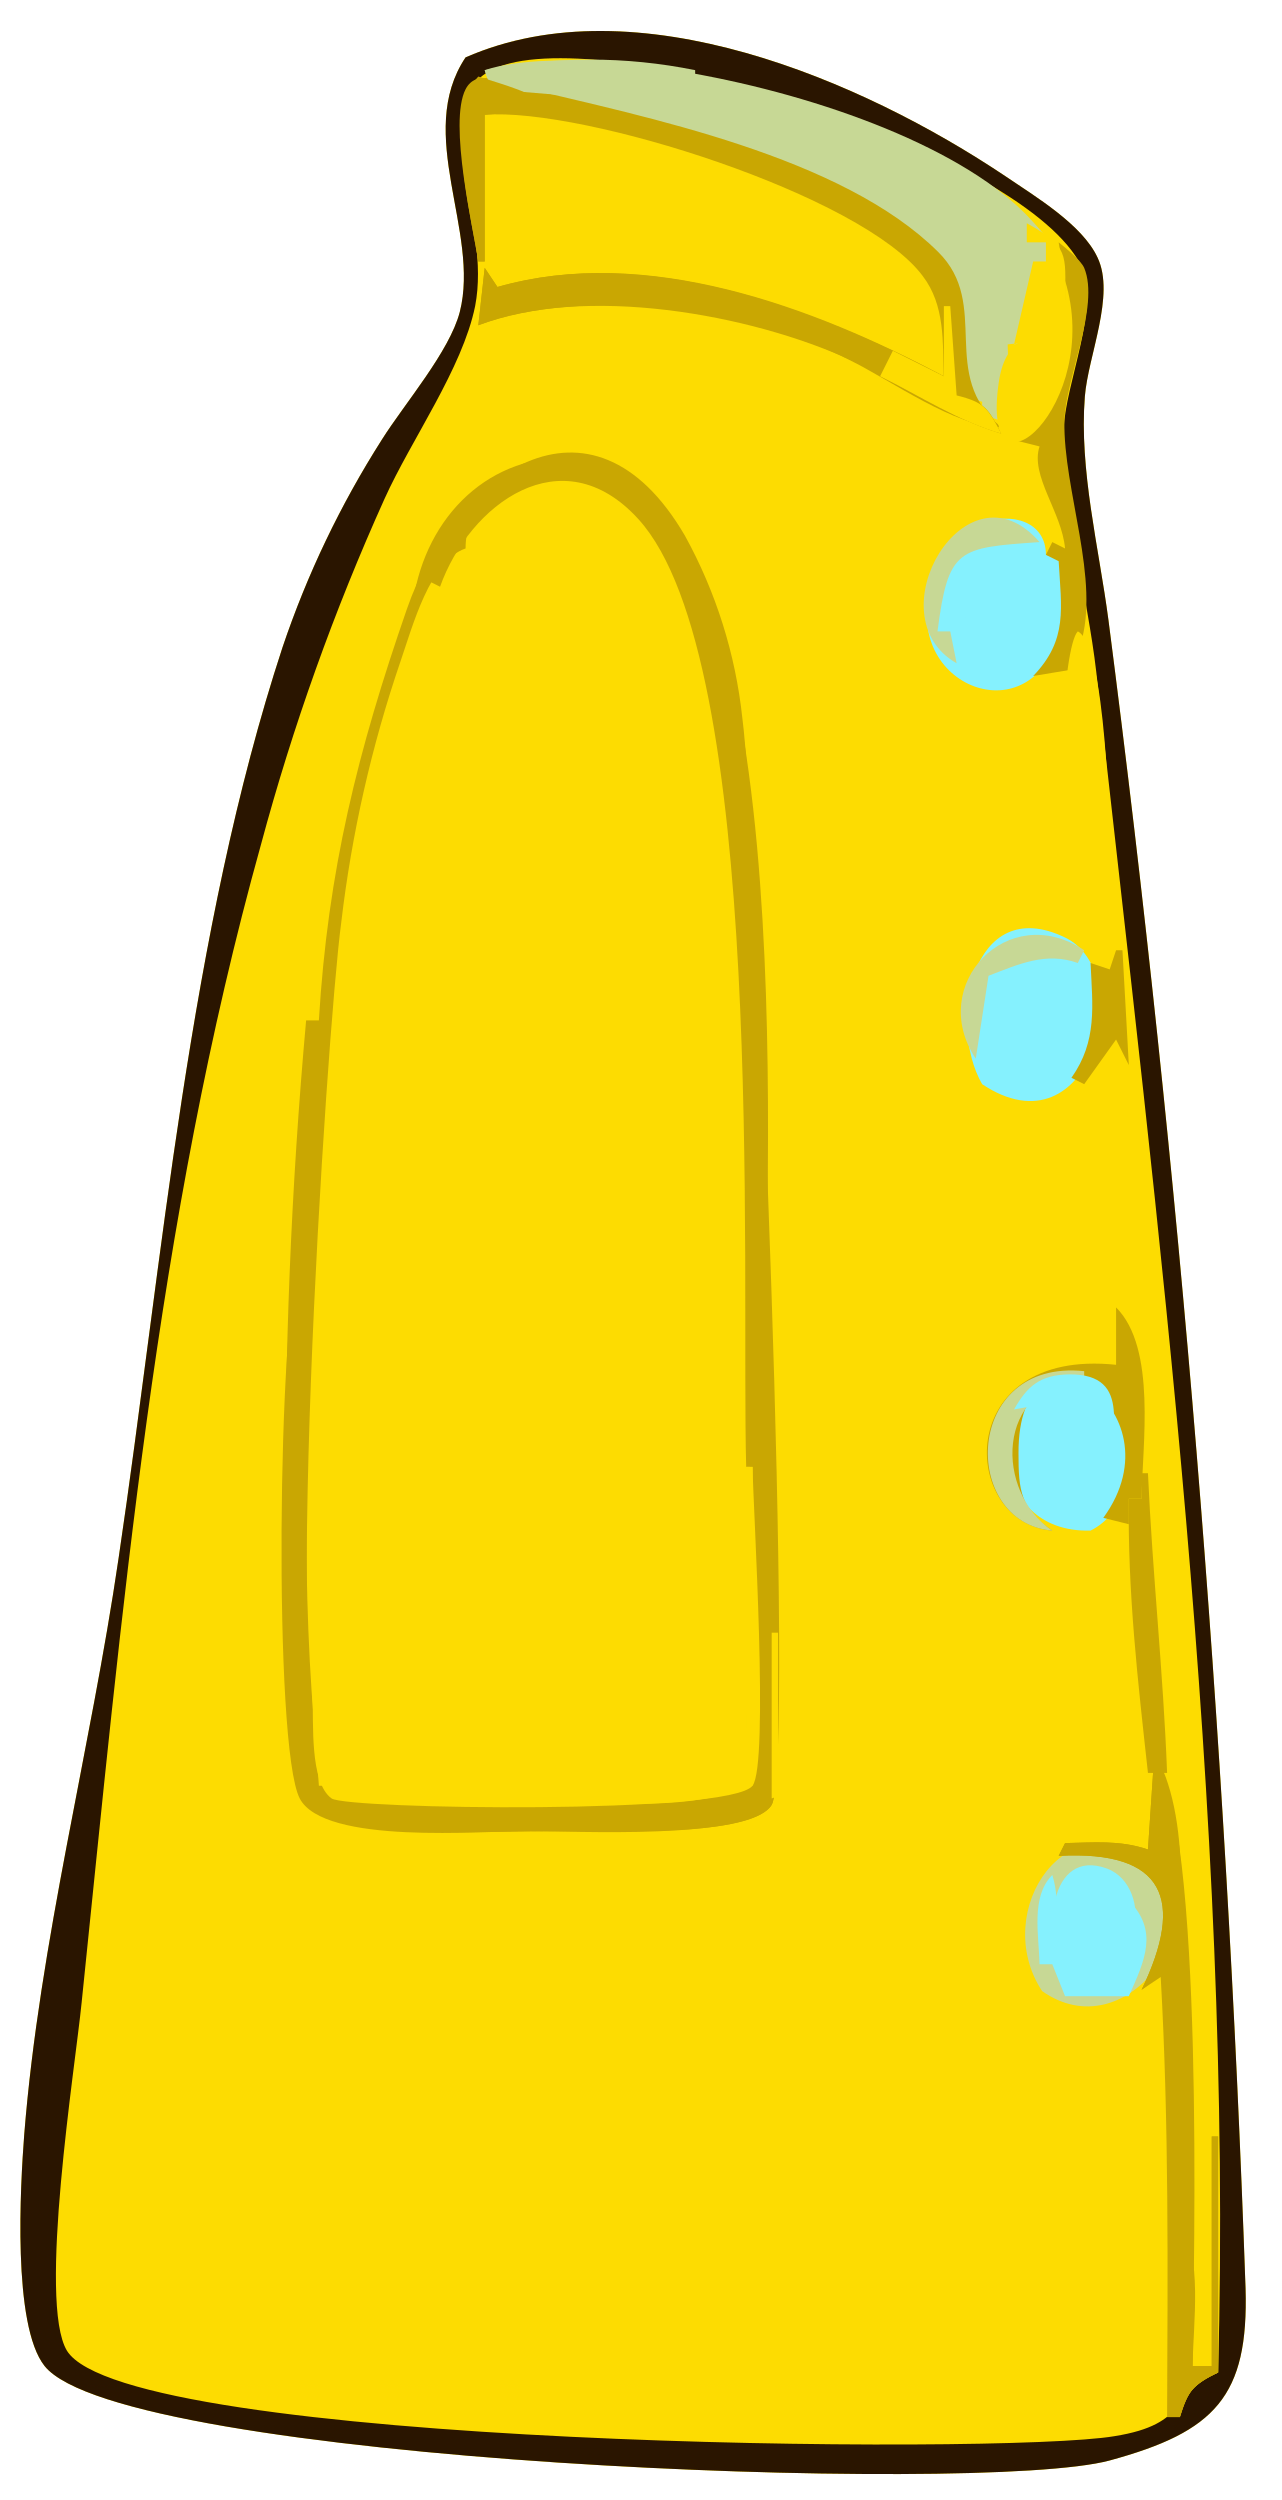
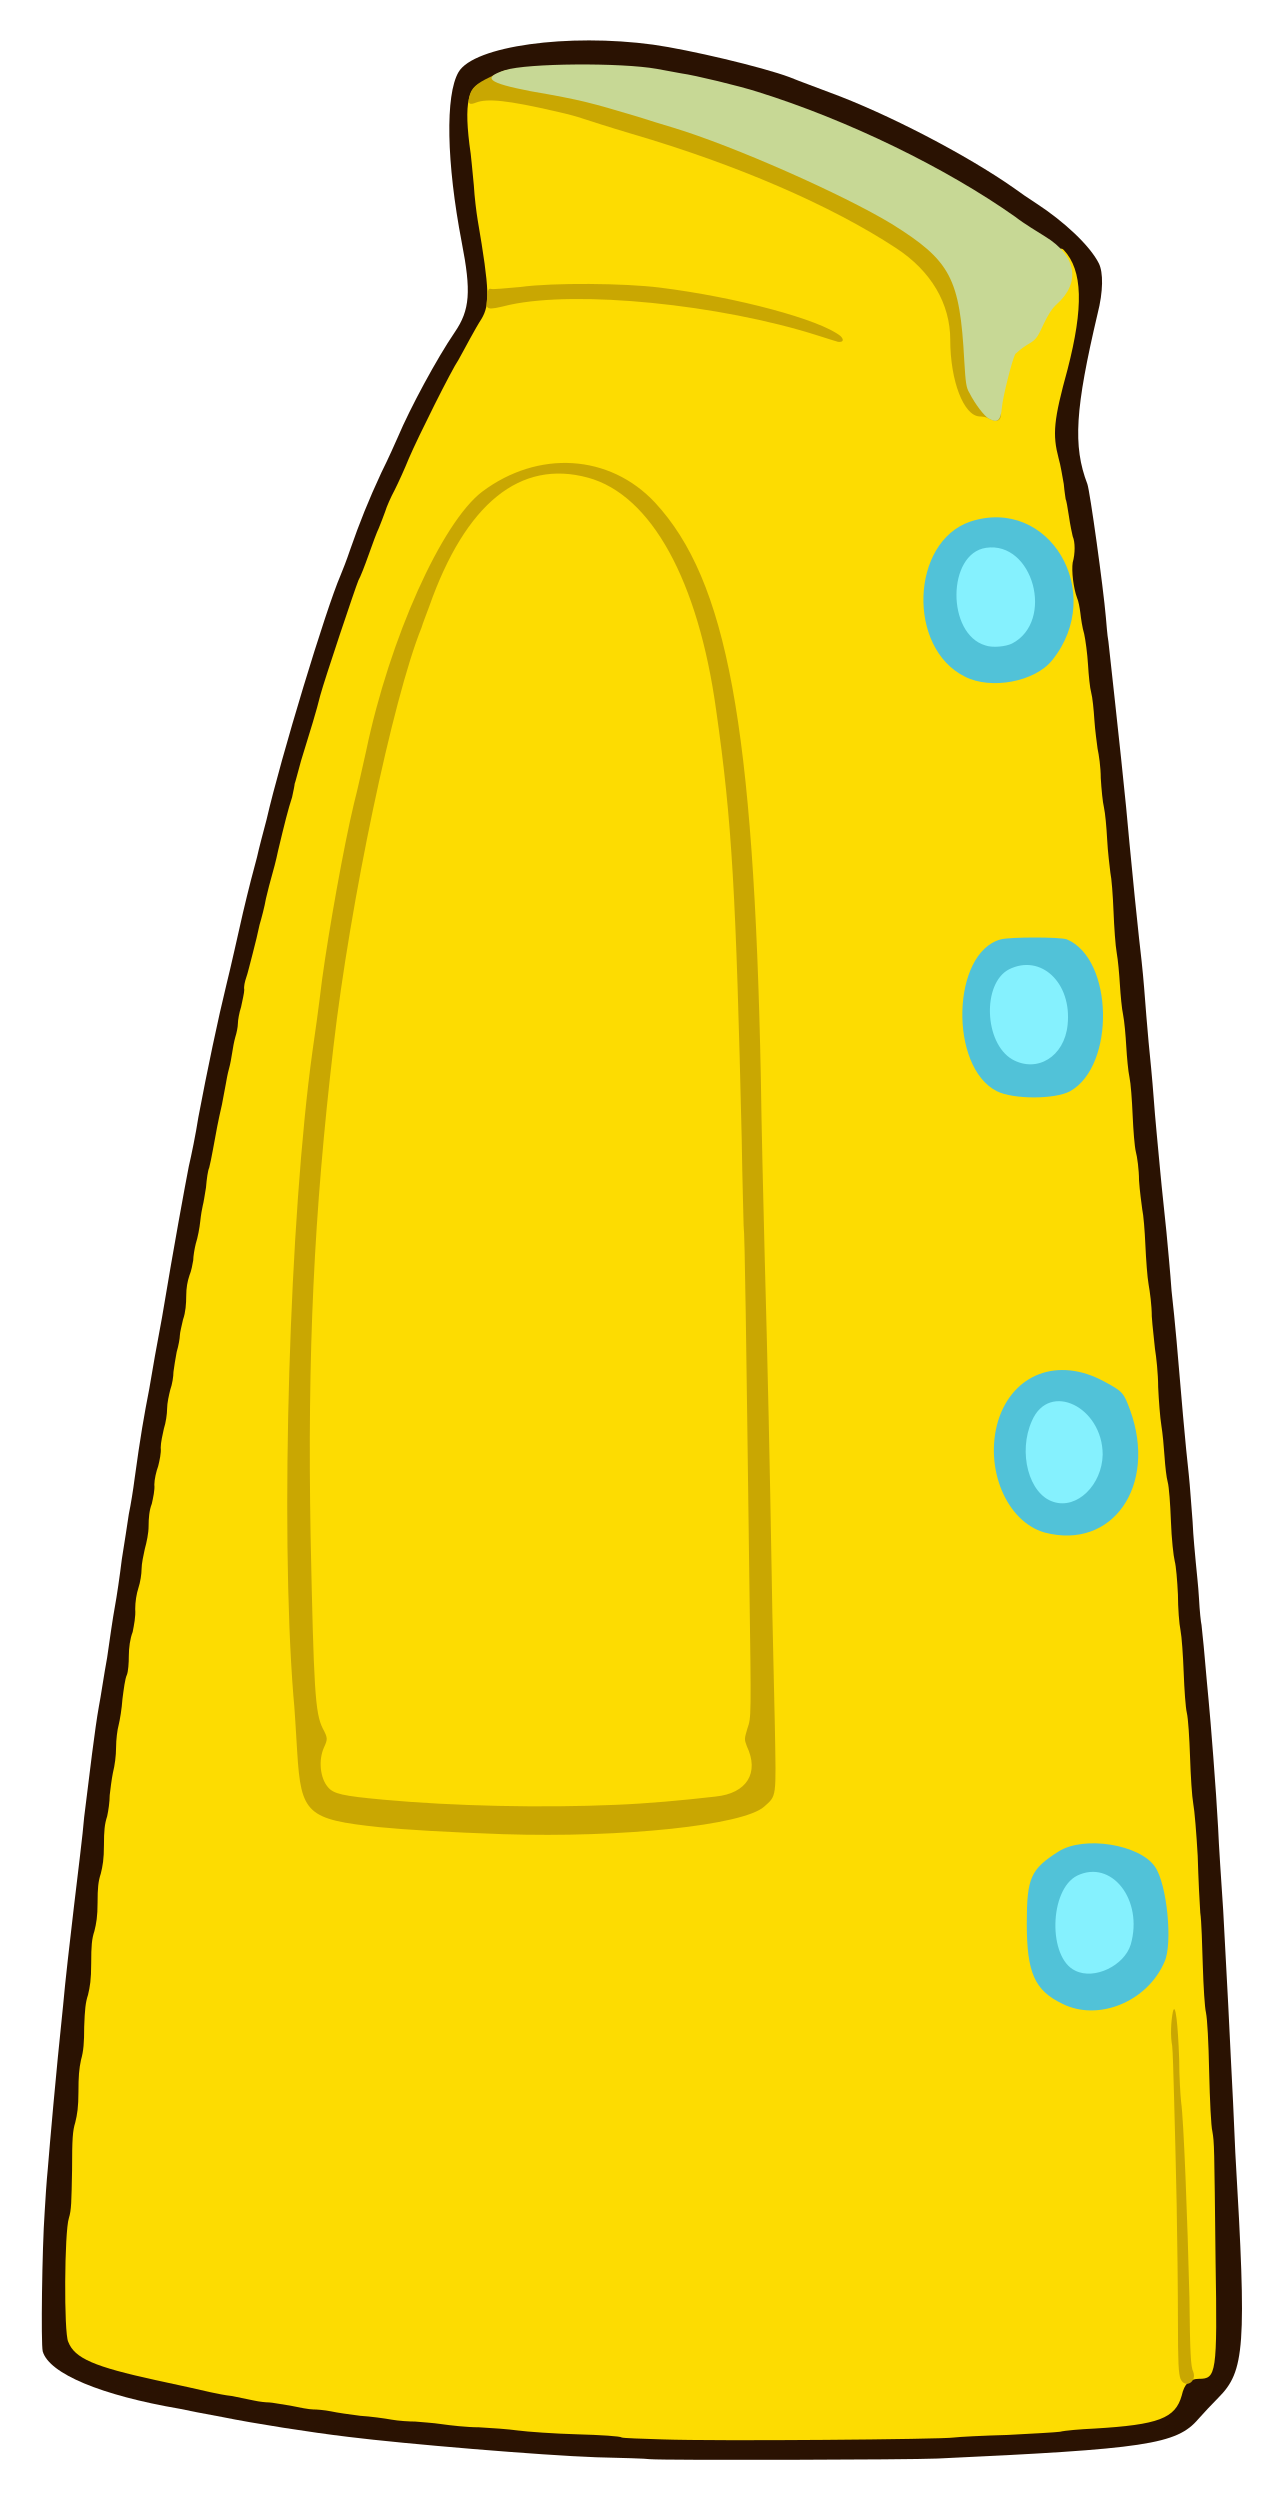
<svg xmlns="http://www.w3.org/2000/svg" viewBox="0 0 201 392" width="201" height="392">
-   <path fill="#fddc01" d="M73 9c26.7-11.7 62.2 3.6 84.6 18.6 4.7 3.2 12.1 7.6 14.5 12.8 2.8 5.9-1.5 15.4-2 21.8-.9 11.5 2.2 23.6 3.7 35a2795 2795 0 0 1 21.5 261.6c.5 17-4.8 22.5-21.3 27-20.3 5.5-154.9.3-167-14.8-5.1-6.4-3.8-28.4-3.2-36.3 2.4-30.2 10.4-60.3 14.8-90.4 6.9-46.5 11-98 25.7-142.8q5.8-17.2 15.6-32.6c3.6-5.7 10.6-13.8 12.2-20C75.3 36.3 65 21 73 9" />
-   <path fill="#2a1500" d="M73 9c26.7-11.7 62.2 3.6 84.6 18.6 4.7 3.2 12.1 7.6 14.5 12.8 2.8 5.9-1.5 15.4-2 21.8-.9 11.5 2.2 23.6 3.7 35a2795 2795 0 0 1 21.5 261.6c.5 17-4.8 22.5-21.3 27-20.3 5.5-154.9.3-167-14.8-5.1-6.4-3.8-28.4-3.2-36.3 2.4-30.2 10.4-60.3 14.8-90.4 6.9-46.5 11-98 25.7-142.8q5.8-17.2 15.6-32.6c3.6-5.7 10.6-13.8 12.2-20C75.3 36.3 65 21 73 9m118 363c2.4-87.7-9.4-179.5-19.1-266.6-1.4-12.2-5.3-26.1-5.1-38.2.2-6.8 5.8-19.4 2.8-25.4C160.8 23.9 97.8 4.3 79 10.2c-8.5 2.7-6.4 10.2-5.7 17.5.6 6.7 2.5 13.6 1.2 20.3-2 9.8-10 20.9-14.2 30.2q-11.9 26.4-19.4 54.3C24.4 191.7 19.1 253.2 12.8 314c-1 10.1-6.9 47-2.3 54.6C19.9 383.7 157 385 174.7 382c12-1.9 8.8-6.8 16.3-10" />
-   <path fill="#fddc01" d="M176 149c7.1 74 15.8 148.5 15 223-3.9 1.7-4.8 3-6 7h-2c.1-23 .3-46-1-69-26.8 18.6-29.5-29.2-2-20 .6-17.1-3.3-33.9-3-51-31.8 6.7-27.6-27.5-4-25 .2-7.2.2-36.6-3.5-41.5-4-5.2-17 7.2-18.5-11.3-1.2-15.2 19-19.3 19-10.2l4 1z" />
-   <path fill="#c9a702" d="M50 160c1.4-23.5 6.1-42.3 13.8-64.5C71 74.6 92.6 58.6 107.4 84a76 76 0 0 1 9 28.6c2.3 17.2 8.3 164.2 4.6 170.4-2.8 4.7-22.1 4.1-27 4.1-52.6.1-49.2 5.2-49.2-48.2A798 798 0 0 1 48 160zm23-74c-5.6 1.9-8.3 12.2-10.2 17.7a198 198 0 0 0-9.3 41c-2.3 17.2-9.7 128.9-2 136.8 2.9 3 54.9 2.3 61 1.1 6.9-1.3 5.9-5.7 5.9-11.6 0-36.6 4.8-168.7-19.1-191.6-7.4-7-26.3-6.3-26.3 6.6" />
-   <path fill="#fddc01" d="m177 167-2-4c-3 3 4.3 62.5 4 72h-2v4c-3.9.8-12.3 2.6-16 1-12-5.2-7.1-28 12-26 .2-7.2.2-36.6-3.5-41.5-4-5.2-17 7.2-18.5-11.3-1.2-15.2 19-19.3 19-10.2l4 1 2-3z" />
-   <path fill="#c7d895" d="m157 66-3-1v-2l-3-1c-.1-5.1.9-13.9-1.6-18.5C141.4 29.1 93 15.7 77 14l-1-3c20.5-6.8 92 10.1 91 36-4.8 2.4-1.6 6.4-9 7q.3 6-1 12" />
-   <path fill="#c9a702" d="M118 194h1c.8 9.9 4.4 85 2 89-3.4 5.6-31.5 4.1-38 4.1-7.4 0-32.2 2.2-36-5.1-4.2-8.1-3.4-75.9 0-85h1c.4 25.7-1 52.5 1.7 77.9.1 1.2.7 5.7 2.3 6.1 7.9 2.2 18.5 1.2 26.8 1.2 11-.2 28.6 2.6 38.2-2.2z" />
-   <path fill="#fddc01" d="M49 266h1v5q33.5 2.4 67 0v-41h1c.1 6.7 2.6 46.6 0 50-3.5 4.6-63.6 3.7-66 2-3.5-2.5-2.8-12.1-3-16" />
-   <path fill="#c9a702" d="M157 67c-7.3 0-17.3-7.4-23.9-10.6-15.7-8-41.4-11.6-58.1-5.4l1-9 2 3c23.3-6.7 49.6 3.1 70 14-.2-5.4.2-11.1-3.3-15.7C135.3 30.6 91.5 16.8 76 18v23h-1c-.8-5.2-4.7-21.7-2-27 1.7-3.3 5.7-1.1 8.5-.4 20 4.8 50.5 10.9 65.6 25.9 8.4 8.3-.1 19.3 9.9 27.5" />
-   <path fill="#85f1fe" d="m164 87 3 1c2.1 26.6-19.5 23.5-21.5 10.6-2.8-18.1 18.5-22 18.5-11.6" />
-   <path fill="#c7d895" d="M163.4 312.2c-8.3-12.6 4.3-31.1 17.6-19.3 9.7 8.5-4.4 28.6-17.6 19.3" />
-   <path fill="#85f1fe" d="M154 170c-5.5-9.5-1.7-30.1 13-23 11.6 5.6 4.1 34.4-13 23m17 70c-16.6.4-15.9-21.6-6.8-24.1 14.4-4.1 17.4 18.8 6.8 24.1" />
-   <path fill="#c9a702" d="m76 42 2 3c23.3-6.7 49.5 3.3 70 14V48h1l1 14c4.5 1.1 5 2.1 7 6-8.4-2.5-15.6-7.9-23.5-11.5C117.6 49.2 91.7 44.6 75 51zM65 93c2.5-13.2 13-22.6 26.5-21.1C125.9 75.5 120.1 184 120 210h-1l-1 20h-1c-.8-30.7 3.2-126.5-16.9-148.6C88.1 68.2 73.6 79.1 69 92l-2-1zm114 219c6.8-14.1 3.7-21.9-13-21l1-2c4.5-.1 8.6-.5 13 1l1-15c7.9 11.8 6.2 78.8 6 96h3v-36h1v37c-4 2-4.7 2.8-6 7h-2c.1-23 .3-46-1-69z" />
-   <path fill="#fddc01" d="M51 275v5h-1l-1-14h1v5q33.5 2.4 67 0v-41h1v50h-1v-5a235 235 0 0 1-66 0" />
-   <path fill="#c9a702" d="M165 240c-14.5-1.2-15.7-28.7 10-26v-9c6.4 6.4 4.1 21.6 4 30h-2v4l-4-1c12.6-17.3-13.4-33.5-13.3-10.1 0 5.8.3 8.7 5.3 12.1" />
-   <path fill="#85f1fe" d="M158 167c-3.8-5.7-3.8-21.6 7.1-15.7 7.4 4 2.8 16.8-7.1 15.7m15 57c1 4.9-1.9 16.8-9.2 11.7-8.3-5.9-.8-26.1 9.2-11.7m-6 85c-3.6-5.4-2.6-19.4 6.6-16 7.4 2.8 5.9 18.4-6.6 16" />
-   <path fill="#c9a702" d="M159 69c9.5-1.8 8.4-23.3 7-31 1.1.9 3.4 2.7 4 4 2.5 6-3 17.6-3.1 24-.2 10.9 5.7 25 2.5 35.1-.3 1-.8 3.1-1.4 3.9l-6 1c5.5-5.7 4.4-10.7 4-18l-2-1 1-2 2 1c-.5-5.7-5.5-11.4-4-16z" />
-   <path fill="#85f1fe" d="M152 86c9.3-1 15.7 9.4 8 15-8.4 6.1-12.2-8.8-8-15" />
-   <path fill="#fddc01" d="M174 136c-2.4-5.4-3.5-2.4-6-5-2.7-2.8-1.4-29.6 1-32 4.4 2.2 5.1 30.9 5 37" />
-   <path fill="#c7d895" d="M146 26c10.2 3.6 21.4 9.4 21 21-4.4 2.2-1.8 6.4-8 7 5.5-26.8-10.3-11.8-13-28" />
-   <path fill="#fddc01" d="M167 44c6 19.4-13.4 36.6-10.4 16 1.2-8.4 6.3-5.8 8.4-13h2z" />
-   <path fill="#c9a702" d="M183 278h-3c-1.6-14.5-3.2-28.4-3-43h2v-4h1c.7 15.7 2.4 31.2 3 47" />
-   <path fill="#85f1fe" d="M177 298c4.7 4.8 2.5 9.4 0 15h-10l-2-5h-2c-.1-4.6-1.4-10.6 2-14 1.5 4.6-.1 9.8 2 14 10.1.2 9.1-.1 10-10" />
-   <path fill="#c9a702" d="M179 312c6.8-14.1 3.7-21.9-13-21l1-2c4.5-.1 8.6-.5 13 1l1-15c5.3 7.9 6.3 31.5-2 37m6 36c3.6 6.3 2.1 15.9 2 23h3v-36h1v37c-4 2-4.6 2.7-6 7-2.8-8.3-.4-22.1 0-31" />
-   <path fill="#fddc01" d="M122 278c5-5 10-10.1 14-16l2 3c-1.6 2.6-2.8 6-6 6a18 18 0 0 1-11 11v-26h1z" />
-   <path fill="#c7d895" d="M76 11a83 83 0 0 1 33 0v1H90l-1 3-12-1z" />
-   <path fill="#fddc01" d="M157 68c-6.8-2-12.7-5.9-19-9l2-4 8 4V48h1l1 14c4.4 1.1 4.9 2 7 6" />
-   <path fill="#c9a702" d="m87 17-11 1v23h-1c-1-6.6-5.4-23.6 0-29 4.4 1.4 8.2 2.4 12 5" />
-   <path fill="#fddc01" d="M161 35c6.6 3.7 6.1 4.7 6 12-4.5 2.3-1.7 5.4-8 7l3-13h2v-3h-3z" />
-   <path fill="#c7d895" d="M165 240c-14.4-1.2-14-27 5-25v1c-14.2 1.3-13.9 18.1-5 24" />
-   <path fill="#85f1fe" d="M149 87c6 6-3.3 12.8 10 14v4l-9-1-1-5h-2c-.3-8.6-.3-8.6 2-12m16 83c-22.2.4-9.4-18-9-18 .4 5.1.4 10.2 2 15 4.4-.3 4.6-.6 7 3" />
-   <path fill="#c7d895" d="M110 12a108 108 0 0 1 36 13v1h-5v-2c-10.2-1.7-20.7-7.3-31-10zm43 154c-7.7-11.5 5-25 17-17l-1 2c-5-1.8-9.3.2-14 2z" />
-   <path fill="#85f1fe" d="M159 221c2.1-3.7 4.1-5.4 8.6-5.5 10.3-.1 6.3 9.4 6.4 16.5h-1c-.7-11-3.1-13.1-14-11" />
-   <path fill="#c9a702" d="m177 167-2-4-5 7-2-1c4.1-5.8 3.3-11.3 3-18l3 1 1-3h1z" />
-   <path fill="#c7d895" d="M150 104c-13.1-7.4 1.5-32.3 13-19-12.8.9-14.3.9-16 14h2z" />
+   <path class="c-outline" fill="#2a1202" d="M101.9 385.6C101.3 385.5 97.6 385.4 93.5 385.3C84.9 385 63.4 383.2 54.6 382.1C48.7 381.4 39.8 380 34.9 379C32.1 378.5 29.1 377.9 28.2 377.7C15.9 375.6 7.7 372.2 6.7 368.7C6.4 367.5 6.6 352.5 7 346.9C7.1 345.1 7.3 342 7.5 340C7.8 336.3 8.7 325.8 9.9 314.4C10.2 310.9 11 304 11.6 298.9C12.2 293.8 13 287.5 13.2 284.9C14 278.4 14.9 270.9 15.5 267.6C15.8 266.1 16.3 262.6 16.8 259.9C17.2 257.1 17.7 253.6 18 252C18.3 250.4 18.8 247 19.1 244.5C19.5 242 20 238.8 20.2 237.4C20.5 236 20.9 233.5 21.1 231.9C22 225.3 22.6 221.9 23.4 217.8C23.8 215.3 24.7 210.3 25.4 206.6C27.3 195.2 29 186 29.6 182.9C30 181.2 30.7 177.8 31.1 175.2C32.5 167.8 34.2 159.7 35.5 154.4C36.2 151.6 37.3 146.6 38.1 143.1C38.9 139.7 39.9 135.8 40.3 134.4C40.6 133 41.3 130.4 41.8 128.5C44 118.9 51.1 95.5 53.4 90.2C53.7 89.5 54.4 87.7 54.9 86.2C56.4 81.9 57.8 78.4 59.8 74.1C60.9 71.9 62 69.4 62.4 68.5C64.3 64 68.5 56.2 71.3 52.1C73.7 48.6 73.9 45.7 72.4 38C70 25.5 69.8 14.9 71.9 11.3C74.3 7.2 89.1 5.2 102.4 7C108.1 7.8 119.5 10.5 123.8 12.1C125.5 12.8 128.3 13.8 130.1 14.5C139.1 17.8 151.6 24.3 159 29.5C159.8 30.1 161.4 31.2 162.5 31.9C166.8 34.7 170.9 38.5 172.3 41.3C173 42.7 173 45.7 172.1 49.2C168.6 64.1 168.2 69.9 170.5 75.9C170.9 77 173 92.1 173.4 96.8C173.5 97.8 173.6 99.5 173.8 100.6C175.2 113.3 176.6 126.2 177.1 132.2C177.7 138.4 178.2 143.5 178.6 147.1C178.8 148.8 179.2 152.3 179.4 154.9C179.6 157.5 179.9 161.3 180.1 163.4C180.3 165.4 180.7 169.4 180.9 172.2C181.1 175.1 181.6 180.1 181.9 183.4C182.2 186.7 182.7 191.1 182.9 193.2C183.1 195.4 183.5 199.5 183.7 202.4C184.3 207.8 184.6 211.4 185.5 222C185.8 225.4 186.2 229.5 186.4 231.2C186.6 233 186.8 236.3 187 238.6C187.1 241 187.4 243.8 187.5 245C187.6 246.2 187.9 248.7 188 250.6C188.1 252.6 188.3 254.4 188.4 254.8C188.4 255.1 188.7 257.4 188.9 259.9C189.1 262.4 189.4 265.3 189.5 266.5C189.8 269.5 190.7 280.9 191 286.6C191.1 289.2 191.5 295.1 191.8 299.6C192.6 314.6 192.7 316.3 193 322.8C193.2 326.3 193.5 332.9 193.7 337.6C195.5 368.1 195.2 371.8 191 376C190.1 376.9 188.7 378.4 187.9 379.3C184.5 383.3 179.6 384 147 385.5C142.5 385.7 104.4 385.8 101.9 385.6Z" />
+   <path class="c-coat" fill="#fddc01" d="M103.9 382.5C100.6 382.4 97.7 382.3 97.5 382.2C97.3 382 94.2 381.8 90.5 381.7C86.9 381.6 82.7 381.3 81.2 381.1C79.8 380.9 77 380.7 75.1 380.6C73.2 380.6 70.6 380.3 69.2 380.1C67.9 379.9 66.1 379.8 65.1 379.7C64.2 379.7 62.5 379.6 61.4 379.4C60.3 379.2 58.1 378.9 56.5 378.8C54.9 378.6 52.8 378.3 51.9 378.1C50.9 377.9 49.7 377.8 49.1 377.8C48.5 377.8 46.9 377.5 45.5 377.2C44.1 377 42.6 376.7 42.2 376.7C41.7 376.7 40.7 376.6 39.8 376.4C38.9 376.2 37.4 375.9 36.4 375.7C35.4 375.6 33.9 375.3 33 375.1C31.3 374.7 28.6 374.1 24.4 373.2C14.8 371.1 11.7 369.8 10.7 367.2C10 365.8 10.1 349.9 10.8 347.8C11.2 346.5 11.2 345.3 11.3 340.3C11.3 335.3 11.4 334.1 11.8 332.8C12.1 331.6 12.3 330.4 12.3 328C12.3 325.6 12.4 324.4 12.7 323C13.1 321.6 13.2 320.3 13.2 317.8C13.3 315.1 13.4 314 13.8 312.8C14.1 311.5 14.3 310.5 14.3 307.8C14.3 305.1 14.4 304 14.8 302.8C15.1 301.6 15.3 300.5 15.3 298.3C15.3 296.1 15.4 295 15.8 293.8C16.1 292.6 16.3 291.5 16.3 289.3C16.3 287.1 16.4 286 16.8 284.8C17 283.9 17.2 282.5 17.2 281.5C17.3 280.6 17.5 279 17.7 278C18 276.8 18.2 275.3 18.2 274C18.2 272.8 18.4 271.2 18.6 270.5C18.8 269.7 19.1 267.9 19.2 266.4C19.4 264.9 19.6 263.2 19.9 262.6C20.1 262.1 20.2 260.8 20.2 259.6C20.2 258.4 20.4 256.9 20.8 255.9C21 254.9 21.3 253.4 21.2 252.3C21.2 251.2 21.4 249.9 21.7 249C22 248.1 22.2 246.8 22.2 246C22.2 245.2 22.5 243.8 22.7 242.9C23 241.8 23.3 240.4 23.3 239.3C23.3 238.1 23.4 236.8 23.8 235.8C24 234.9 24.3 233.6 24.2 232.8C24.2 232 24.5 230.7 24.8 229.9C25 229.1 25.3 227.8 25.2 227C25.2 226.2 25.5 224.9 25.7 224C26 223.1 26.2 221.7 26.2 220.9C26.2 220 26.5 218.7 26.7 217.9C27 217.1 27.2 215.8 27.2 215.1C27.3 214.4 27.5 213 27.7 212C28 211 28.2 209.8 28.2 209.4C28.2 209 28.5 207.8 28.7 206.9C29.1 205.8 29.2 204.4 29.2 203.2C29.2 201.9 29.4 200.9 29.7 200C30 199.3 30.2 198.2 30.3 197.6C30.3 197 30.5 195.8 30.7 195C31 194.1 31.3 192.5 31.4 191.5C31.5 190.5 31.7 189.4 31.8 189C31.9 188.7 32.1 187.4 32.3 186.2C32.4 184.9 32.6 183.5 32.8 183.1C32.9 182.7 33.2 181.4 33.4 180.2C33.9 177.4 34.2 175.8 34.8 173.2C35 172.1 35.3 170.6 35.4 170C35.5 169.4 35.7 168.3 35.9 167.6C36.1 166.9 36.3 165.8 36.4 165.1C36.5 164.4 36.7 163.3 36.9 162.6C37.1 162 37.3 161 37.3 160.5C37.3 160 37.5 158.8 37.8 157.9C38 156.9 38.3 155.7 38.3 155.2C38.2 154.7 38.4 153.9 38.6 153.3C38.8 152.8 39.2 151.1 39.6 149.6C40 148.1 40.5 146 40.7 145C41 144 41.5 142.1 41.7 140.9C42 139.6 42.4 138.1 42.6 137.4C42.8 136.7 43.3 134.9 43.6 133.4C44.6 129.2 45.2 126.8 45.8 125C46 124.1 46.2 123.1 46.2 122.9C46.3 122.7 46.7 121.1 47.2 119.3C48.6 114.8 49.7 111.2 50.2 109.1C50.9 106.5 55.7 92.2 56.2 91C56.5 90.5 57.2 88.7 57.8 87C58.4 85.3 59.1 83.4 59.4 82.8C59.7 82.1 60.1 81 60.4 80.2C60.6 79.5 61.3 77.9 61.9 76.8C62.5 75.6 63.5 73.4 64.1 71.9C65.6 68.4 70.8 58 71.9 56.4C72.3 55.7 73.1 54.2 73.7 53.1C74.3 52 75.1 50.6 75.5 50C76.8 47.8 76.8 45.6 74.9 34.5C74.7 33.3 74.4 30.9 74.3 29.1C74.1 27.3 73.9 24.4 73.6 22.6C72.7 15.2 73.6 12.8 77.1 12.7C79.5 12.7 89.5 14.7 92.4 15.8C93.1 16 96.7 17.1 100.4 18.2C116.8 23.1 131.9 29.6 142.3 36.4C148.3 40.3 152 46.5 152 52.5C152 56.6 153.7 63.9 154.2 61.9C155.7 55.1 156.6 53.2 159.2 51.7C160 51.2 160.4 50.7 161 49.2C161.6 48.1 162.4 46.8 163.3 45.8C164.7 44.3 164.8 44.2 164.8 42.7C164.8 40.4 166 38.3 166.8 39.2C169.8 42.4 169.9 48.2 167.4 57.9C165.2 65.9 165 68.1 166 71.9C166.3 72.9 166.6 74.8 166.8 75.9C166.9 77.1 167.1 78.2 167.1 78.3C167.2 78.4 167.4 79.6 167.6 80.9C167.8 82.3 168.1 83.7 168.2 84.1C168.6 85 168.6 86.8 168.2 88.2C168 89.5 168.3 92.2 168.9 93.8C169.1 94.2 169.3 95.3 169.4 96.1C169.5 97 169.7 98.4 170 99.4C170.2 100.3 170.5 102.5 170.6 104.2C170.7 105.9 170.9 107.9 171.1 108.6C171.3 109.3 171.5 111.3 171.6 112.9C171.7 114.5 172 116.6 172.1 117.4C172.3 118.3 172.6 120.3 172.6 122C172.7 123.7 172.9 125.8 173.1 126.6C173.3 127.5 173.5 129.7 173.6 131.6C173.7 133.6 174 135.9 174.1 136.8C174.3 137.7 174.5 140.4 174.6 142.9C174.7 145.4 174.9 148.3 175.1 149.4C175.3 150.5 175.5 152.7 175.6 154.4C175.7 156 175.9 158.2 176.1 159.1C176.3 160.1 176.5 162.3 176.6 164.1C176.7 165.8 176.9 168 177.1 168.9C177.3 169.8 177.5 172.5 177.6 174.9C177.7 177.2 177.9 179.8 178.1 180.6C178.3 181.3 178.6 183.4 178.6 185.1C178.7 186.7 179 188.8 179.1 189.6C179.3 190.5 179.5 193 179.6 195.3C179.7 197.5 179.9 200.3 180.1 201.4C180.3 202.5 180.6 204.7 180.6 206.4C180.7 208 181 210.3 181.1 211.5C181.3 212.7 181.6 215.4 181.6 217.5C181.7 219.6 181.9 222.3 182.1 223.5C182.3 224.7 182.5 226.9 182.6 228.4C182.7 229.9 182.9 231.7 183.1 232.4C183.3 233.1 183.5 235.8 183.6 238.5C183.7 241.3 184 244 184.2 244.8C184.4 245.5 184.6 247.9 184.7 250C184.7 252.1 184.9 254.7 185.1 255.6C185.3 256.6 185.5 259.6 185.6 262.2C185.7 264.9 185.9 267.8 186.1 268.6C186.3 269.4 186.5 272.5 186.6 275.5C186.7 278.5 186.9 281.7 187.1 282.8C187.3 283.8 187.6 287.5 187.8 291C187.9 294.5 188.1 298.5 188.2 299.9C188.4 301.2 188.5 305 188.6 308.2C188.7 311.5 188.9 314.8 189.1 315.6C189.3 316.6 189.5 320 189.6 325C189.7 329.3 189.9 333.5 190.1 334.2C190.4 336 190.4 336.1 190.6 354.5C190.9 372.3 190.7 373 188 373C186.5 373 185.7 373.8 185.3 375.6C184.3 379.2 181.7 380.2 171.6 380.8C169.4 380.9 167 381.1 166.2 381.3C165.5 381.4 161.8 381.6 158 381.8C154.2 381.9 150.4 382.1 149.6 382.2C147.8 382.5 112.4 382.8 103.9 382.5Z" />
+   <path class="c-coat-seam" fill="#c9a702" d="M185.1 373C184.8 372.1 184.7 370.7 184.7 363.7C184.7 359.1 184.6 351 184.5 345.6C184.4 340.3 184.2 332.8 184.1 329.1C184 325.4 183.9 321.7 183.8 320.8C183.5 319.3 183.6 317 183.9 315.5C184.3 313.7 184.7 317.3 184.9 323C184.9 325.7 185.1 328.7 185.2 329.6C185.6 332.2 186.2 348.1 186.5 360.2C186.6 369 186.7 371.1 187.1 371.9C187.7 373.5 185.8 374.6 185.1 373ZM78.9 287.6C70.3 287.3 63.5 286.9 59.5 286.5C48.1 285.3 47.2 284.4 46.6 274.7C46.4 271.6 46.2 267.7 46 265.9C43.9 239.4 45.4 190.7 49 164.8C49.3 162.8 50 157.8 50.5 153.6C51.6 145.6 53.9 132.7 55.5 126C56.1 123.7 56.9 120 57.4 117.8C61.1 100 69.3 81.9 75.6 77.1C84.4 70.5 95.6 71.2 102.7 78.8C114 91 118.2 113.7 119.3 169C119.4 176.5 119.7 189 119.9 196.9C120.4 215.1 120.7 229.4 121 246.8C121.1 254.4 121.4 265.2 121.5 270.8C121.7 282.1 121.8 281.5 119.8 283.3C116.5 286.2 97.7 288.2 78.9 287.6ZM96.5 283C101.5 282.8 107 282.3 112.2 281.7C117.1 281.2 119.1 278 117.1 273.8C116.7 272.7 116.7 272.7 117.2 271C117.8 269.3 117.8 269.3 117.5 248.1C117 209.5 116.8 193.6 116.6 192.2C116.6 191.5 116.4 185.4 116.3 178.6C115.4 140.3 114.8 128.9 112.3 111.4C109.5 91 102.1 77.6 92.2 74.9C81.6 72 73 78.9 67.3 95.1C66.9 96.2 66.3 97.7 66.1 98.4C61.6 109.5 54.9 141.5 52.3 164C49.2 190.4 48.2 212.2 48.7 240.8C49.2 264.9 49.4 268.6 50.6 271C51.4 272.5 51.4 272.7 50.8 274C49.9 276 50.2 278.8 51.4 280.2C52.3 281.3 53.7 281.6 60.2 282.2C71.1 283.2 85 283.5 96.5 283ZM155 65.6C154.7 65.4 154 65.3 153.6 65.3C151.1 65.2 149 59.7 149 53.3C149 47.6 146 42.5 140.5 38.9C130.3 32.2 115.5 25.8 99.1 21C95.4 19.9 92 18.8 91.4 18.6C90.9 18.4 89.1 17.9 87.3 17.5C79.5 15.7 76.4 15.4 74.6 16.1C73.6 16.5 73.3 16.3 73.6 15.1C73.9 13.8 74.7 13.1 76.8 12.1C79.8 10.6 79.5 10.6 85.2 11.6C91.7 12.8 93.9 13.3 101.4 15.6C102.9 16.1 105.3 16.8 106.8 17.3C113.2 19.2 128.9 25.7 135 29C151.1 37.5 153.4 40.8 154.2 56C154.4 59.6 154.5 60.1 155 60.7C157.6 64 157.6 67.1 155 65.6ZM131.4 53.6C131.1 53.5 129.7 53.1 128.2 52.6C112.8 47.7 90.5 45.5 79.9 47.8C76.2 48.7 76.1 48.7 76.4 46.6C76.5 45.4 76.6 45.2 77 45.3C77.3 45.4 79.3 45.2 81.6 45C86.7 44.3 98 44.4 103.5 45.1C115.5 46.6 128.6 50.1 131.8 52.7C132.4 53.3 132.2 53.7 131.4 53.6Z" />
+   <path class="c-coat-lining" fill="#c7d895" d="M155 65.6C154.4 65.3 152.9 63.4 152 61.6C151.5 60.8 151.4 60 151.2 56.6C150.5 43.6 149.1 40.9 139.8 35.1C132.2 30.5 115.1 22.9 105.5 20C104.1 19.6 101.6 18.8 100 18.3C92.6 16.1 91.3 15.7 83.2 14.3C76.5 13 75.5 12.2 79.2 11C82.6 9.9 97.4 9.8 103 10.8C104 11 105.7 11.3 106.8 11.5C109 11.8 116 13.5 118.8 14.4C132.9 18.8 148.3 26.3 159.2 34C160.6 35.1 162.8 36.4 163.9 37.1C168.8 40.1 169.5 44.3 165.7 47.7C165 48.3 164.3 49.4 163.6 50.9C162.6 53.1 162.4 53.3 161 54.1C160.2 54.6 159.4 55.3 159.2 55.5C158.7 56.4 157.2 62.4 157.1 63.9C156.9 66 156.4 66.4 155 65.6Z" />
+   <path class="c-button-rim" fill="#51c2d8" d="M166.6 314.2C162.2 312.1 161 309.3 161 301.6C161 294.4 161.6 293.1 166 290.3C170 287.8 178.7 289.2 181.1 292.7C183 295.4 183.9 304.8 182.6 307.6C179.9 313.9 172.2 317 166.6 314.2ZM163.8 240.3C157.8 238.6 154.3 230.2 156.5 222.8C158.8 215.4 165.9 212.7 173.1 216.6C176.1 218.2 176.2 218.4 177.2 221.1C181.5 233 174.4 243.1 163.8 240.3ZM156.3 171.1C148.8 167.3 149.2 149.4 156.9 147.3C158.3 146.9 166.3 146.9 167.3 147.3C174.6 150.4 174.9 167.1 167.8 171.1C165.4 172.4 158.9 172.4 156.3 171.1ZM151.3 106.1C142.2 101.6 142.8 85 152.1 81.8C164.5 77.7 173.5 92.9 165 103.5C162.3 106.9 155.4 108.2 151.3 106.1Z" />
+   <path class="c-button" fill="#85f1fe" d="M168.6 309C164.3 307 164.5 296.3 168.9 294.1C174.3 291.5 179.3 297.9 177.3 304.9C176.3 308.2 171.6 310.5 168.6 309ZM165.2 235.5C161.3 234.3 159.6 227.7 161.8 222.8C164.5 216.5 172.9 220.6 172.9 228.1C172.8 232.8 168.9 236.7 165.2 235.5ZM158.7 166.1C154.3 163.5 154 154.2 158.2 152C163.2 149.5 168.1 154.1 167.4 160.7C166.9 165.7 162.6 168.3 158.7 166.1ZM154.5 101.2C148.4 99.4 148.5 86.8 154.6 85.9C162 84.8 165.4 97.4 158.7 100.9C157.7 101.4 155.6 101.6 154.5 101.2Z" />
</svg>
